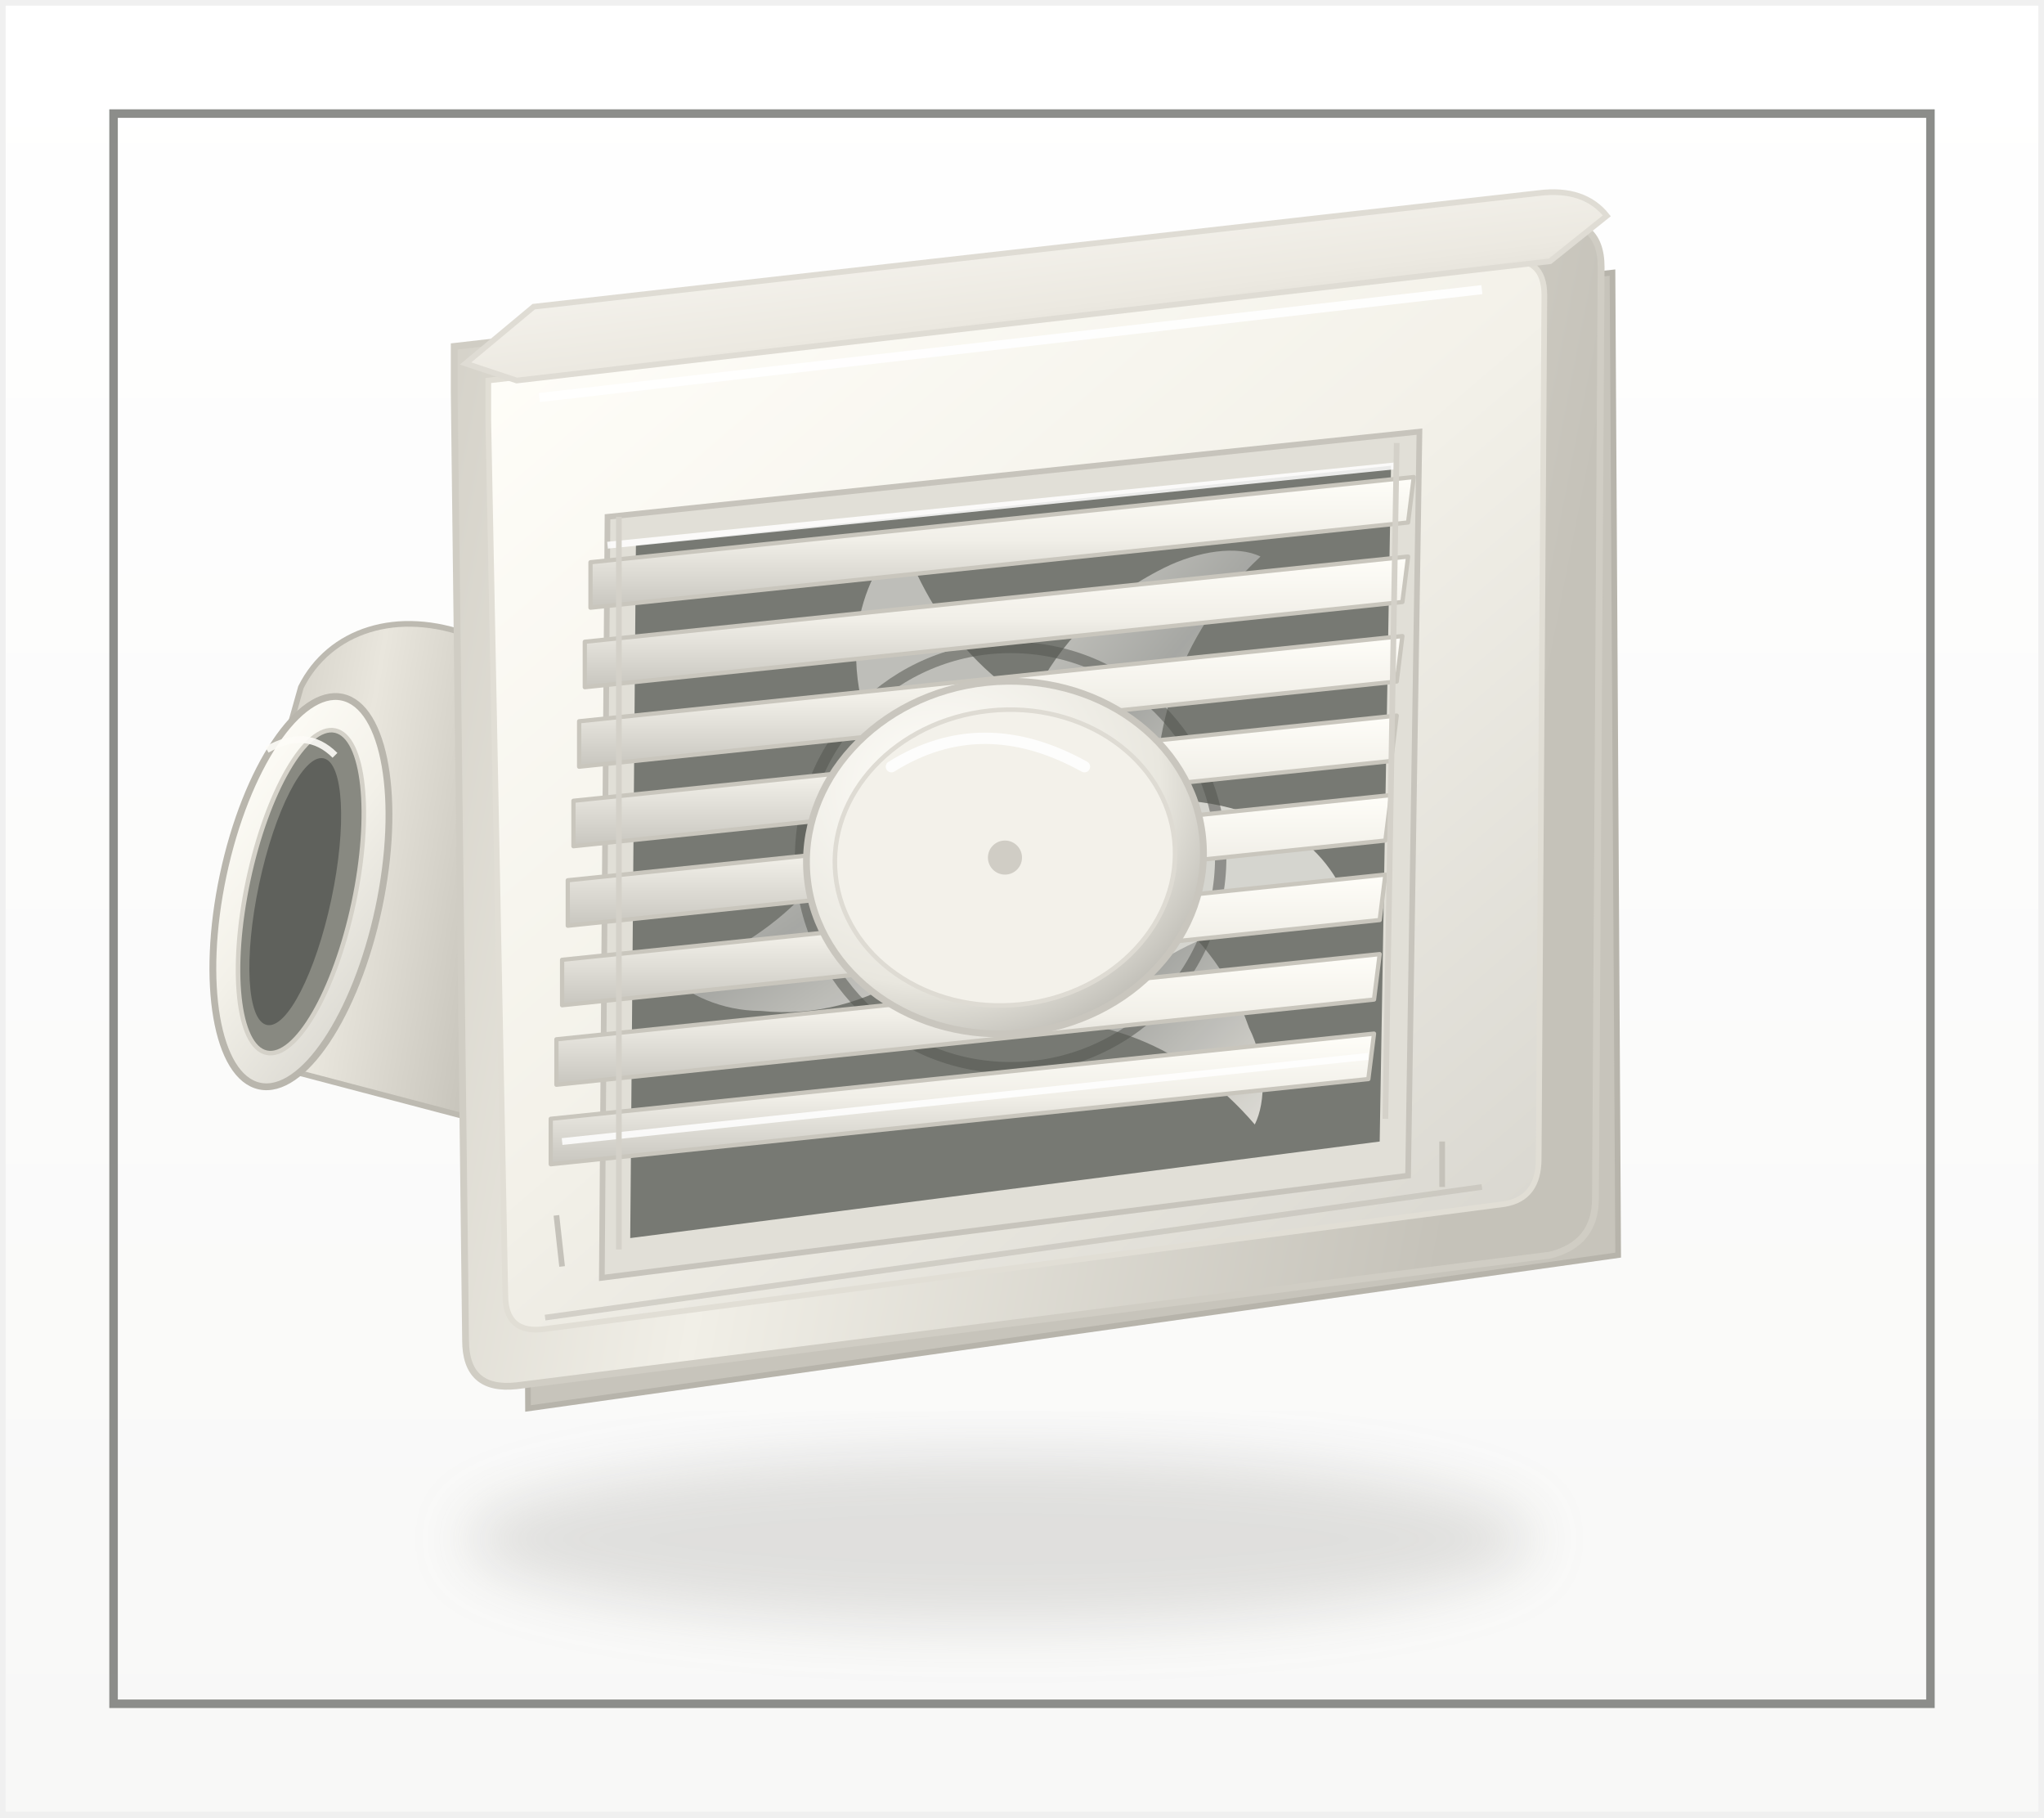
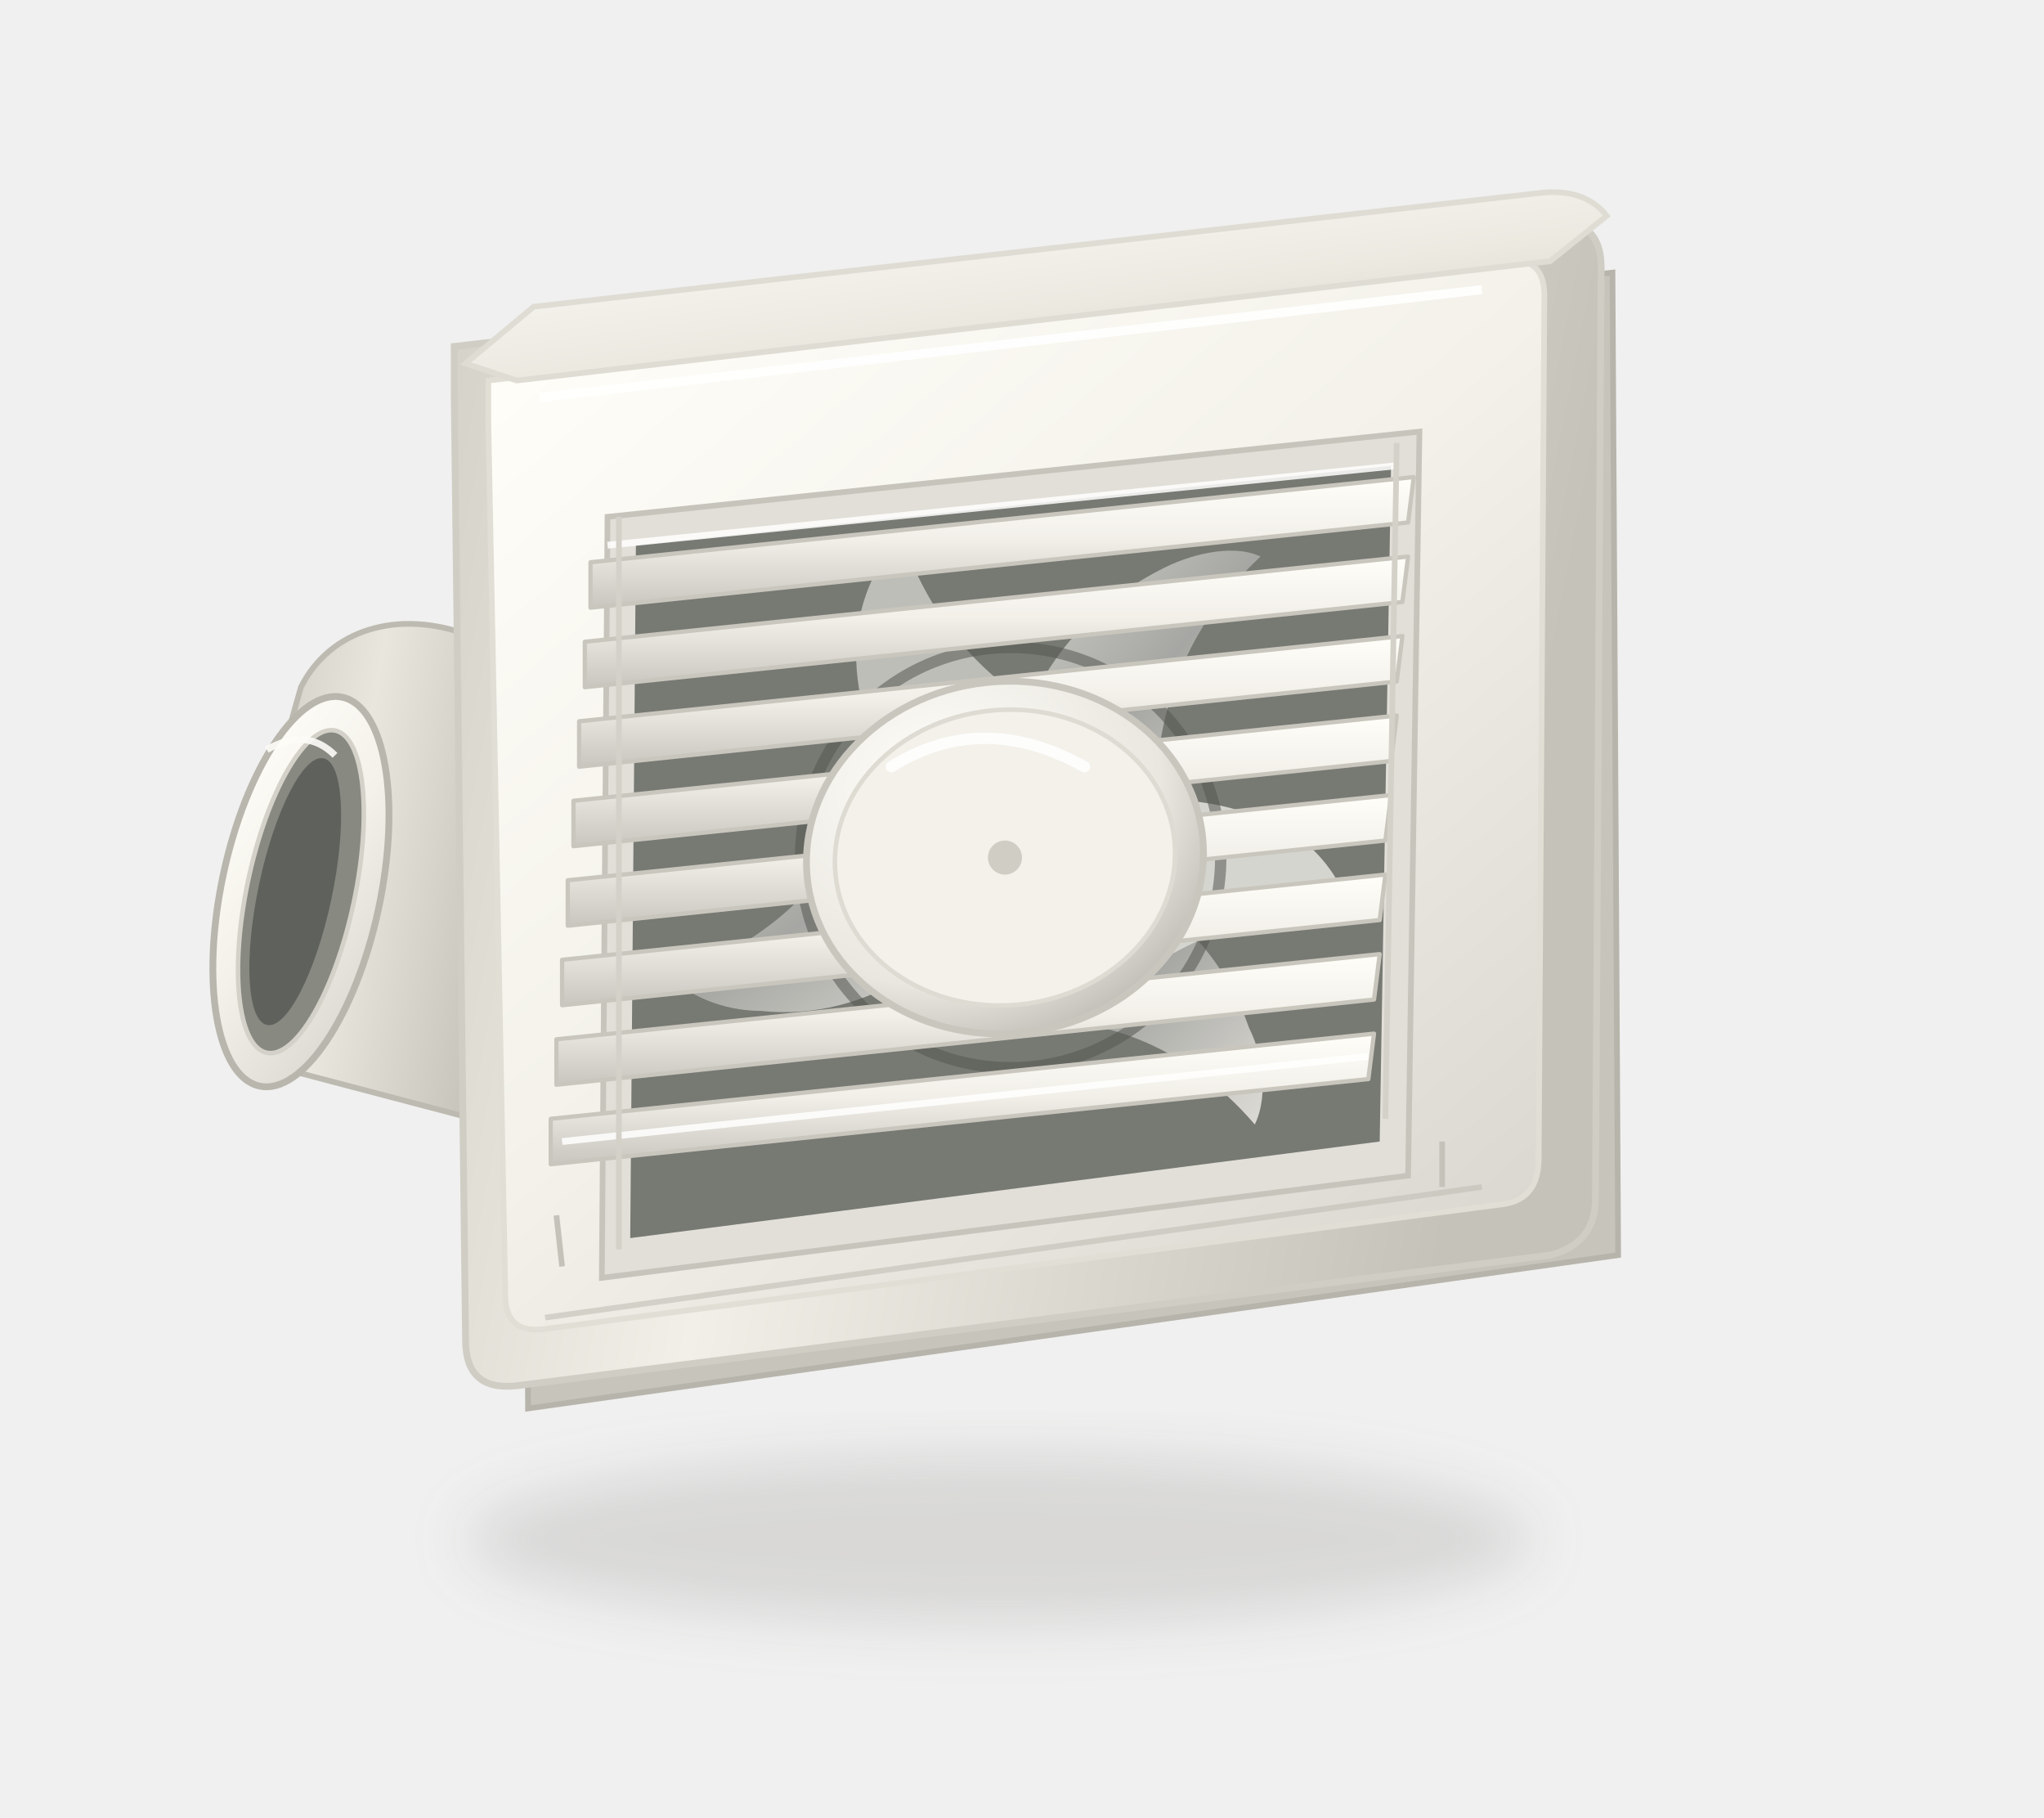
<svg xmlns="http://www.w3.org/2000/svg" viewBox="0 0 360 320" role="img" aria-labelledby="title desc">
  <defs>
-     <linearGradient id="background" x1="0" y1="0" x2="0" y2="1">
-       <stop stop-color="#fff" />
-       <stop offset="1" stop-color="#f8f8f7" />
-     </linearGradient>
    <linearGradient id="plasticFront" x1=".08" y1="0" x2=".92" y2="1">
      <stop stop-color="#fffef9" />
      <stop offset=".48" stop-color="#f3f1e9" />
      <stop offset="1" stop-color="#d8d6cf" />
    </linearGradient>
    <linearGradient id="plasticSide" x1="0" y1="0" x2="1" y2=".2">
      <stop stop-color="#d4d1c8" />
      <stop offset=".38" stop-color="#f1efe7" />
      <stop offset="1" stop-color="#c5c2b9" />
    </linearGradient>
    <linearGradient id="rearDuct" x1="0" y1="0" x2="1" y2=".25">
      <stop stop-color="#c9c6bd" />
      <stop offset=".42" stop-color="#e9e6dd" />
      <stop offset="1" stop-color="#bcb9b0" />
    </linearGradient>
    <linearGradient id="capTop" x1="0" y1="0" x2=".8" y2="1">
      <stop stop-color="#fffefb" />
      <stop offset=".62" stop-color="#ece9e1" />
      <stop offset="1" stop-color="#d2cfc7" />
    </linearGradient>
    <linearGradient id="louvre" x1="0" y1="0" x2="0" y2="1">
      <stop stop-color="#fffef9" />
      <stop offset=".48" stop-color="#f1efe8" />
      <stop offset="1" stop-color="#c8c6bf" />
    </linearGradient>
    <linearGradient id="blade" x1="0" y1="0" x2="1" y2="1">
      <stop stop-color="#d5d4ce" />
      <stop offset=".5" stop-color="#a8a9a5" />
      <stop offset="1" stop-color="#e1dfd8" />
    </linearGradient>
    <radialGradient id="hub" cx=".35" cy=".28" r=".8">
      <stop stop-color="#fffefa" />
      <stop offset=".7" stop-color="#e9e7df" />
      <stop offset="1" stop-color="#bbb9b2" />
    </radialGradient>
    <filter id="shadow" x="-.25" y="-.25" width="1.5" height="1.6">
      <feGaussianBlur stdDeviation="5" />
    </filter>
    <clipPath id="fanOpening">
      <path d="M108 94 247 80 245 206 108 224Z" />
    </clipPath>
  </defs>
-   <path d="M1 1h358v318H1z" fill="url(#background)" />
-   <path d="M20 20h320v280H20z" fill="none" stroke="#8c8d8a" stroke-width="1.5" />
  <ellipse cx="176" cy="271" rx="94" ry="15" fill="#6d6c66" opacity=".18" filter="url(#shadow)" />
  <path d="M83 112            C70 107 58 111 53 121            L42 160            C39 172 43 183 53 189            L91 199 102 125Z" fill="url(#rearDuct)" stroke="#bdbab1" stroke-width="1" />
  <path d="M61 123 55 184" fill="none" stroke="#f8f6ef" stroke-width="2" opacity=".72" />
  <ellipse cx="53" cy="157" rx="14" ry="35" transform="rotate(12 53 157)" fill="url(#plasticFront)" stroke="#b9b6ad" stroke-width="1.2" />
  <ellipse cx="53" cy="157" rx="9.5" ry="29" transform="rotate(12 53 157)" fill="#888981" stroke="#d4d1c8" stroke-width=".8" />
  <ellipse cx="52" cy="157" rx="6.5" ry="24" transform="rotate(12 52 157)" fill="#5f615c" />
  <path d="M47 132Q54 128 59 133" fill="none" stroke="#fdfcf7" stroke-width="1.2" opacity=".9" />
  <path d="m92 69 192-21 1 173-192 27Z" fill="#c7c4bb" stroke="#b7b4ab" stroke-width="1" />
  <path d="m80 61 192-22q10-1 10 8l-1 164q0 8-8 10L91 244q-9 1-9-8L80 69q0-6 0-8Z" fill="url(#plasticSide)" stroke="#d0cdc4" stroke-width="1.2" />
  <path d="m86 67 179-21q7-1 7 6l-1 152q0 7-6 8L96 234q-7 1-7-6L86 74q0-5 0-7Z" fill="url(#plasticFront)" stroke="#e1ded5" stroke-width="1" />
  <path d="m82 64 12-10 177-20q8-1 12 4l-10 8L91 67Z" fill="url(#capTop)" stroke="#dfdcd4" stroke-width="1" />
  <path d="m95 70 166-19" fill="none" stroke="#fff" stroke-width="1.6" opacity=".9" />
  <path d="m96 232 165-23" fill="none" stroke="#c1beb6" stroke-width="1" opacity=".6" />
  <path d="M107 91 250 76 248 207 106 225Z" fill="#e1dfd7" stroke="#c7c4bc" stroke-width="1" />
  <path d="M112 96 245 82 243 201 111 218Z" fill="#777973" />
  <g clip-path="url(#fanOpening)" opacity=".96">
    <path d="M178 151              C175 132 183 111 205 100              C211 97 218 96 222 98              C207 112 202 130 204 148              C196 146 187 147 178 151Z" fill="url(#blade)" />
    <path d="M178 151              C195 151 213 161 220 181              C223 187 223 194 221 198              C209 184 193 178 177 180              C181 171 181 160 178 151Z" fill="url(#blade)" />
    <path d="M178 151              C170 168 153 180 134 178              C127 178 121 175 118 172              C136 166 148 154 153 138              C160 145 169 149 178 151Z" fill="url(#blade)" />
    <path d="M178 151              C161 145 149 130 151 111              C152 104 155 98 159 95              C165 112 177 124 193 129              C185 135 180 143 178 151Z" fill="#c1c1bb" />
    <path d="M178 151              C192 140 211 137 228 147              C234 151 237 157 238 161              C219 160 203 167 192 180              C190 169 185 159 178 151Z" fill="#d9d8d2" />
    <circle cx="178" cy="151" r="37" fill="none" stroke="#535650" stroke-width="2" opacity=".55" />
  </g>
  <g stroke="#c9c6bd" stroke-width=".75" stroke-linejoin="round">
    <path d="m104 99 145-15-1 8-144 15Z" fill="url(#louvre)" />
    <path d="m103 113 145-15-1 8-144 15Z" fill="url(#louvre)" />
    <path d="m102 127 145-15-1 8-144 15Z" fill="url(#louvre)" />
    <path d="m101 141 145-15-1 8-144 15Z" fill="url(#louvre)" />
    <path d="m100 155 145-15-1 8-144 15Z" fill="url(#louvre)" />
    <path d="m99 169 145-15-1 8-144 15Z" fill="url(#louvre)" />
    <path d="m98 183 145-15-1 8-144 15Z" fill="url(#louvre)" />
    <path d="m97 197 145-15-1 8-144 15Z" fill="url(#louvre)" />
  </g>
  <path d="M107 96 246 82M99 201 241 186" fill="none" stroke="#fff" stroke-width="1.2" opacity=".85" />
  <path d="m109 91 0 129m137-142-2 119" fill="none" stroke="#d4d1c9" stroke-width="1" />
  <ellipse cx="177" cy="151" rx="35" ry="31" transform="rotate(-6 177 151)" fill="url(#hub)" stroke="#c9c6be" stroke-width="1.2" />
  <ellipse cx="177" cy="151" rx="30" ry="26" transform="rotate(-6 177 151)" fill="#f3f1ea" stroke="#dedbd3" stroke-width=".8" />
  <path d="M157 135Q173 125 191 135" fill="none" stroke="#fff" stroke-width="2" opacity=".85" stroke-linecap="round" />
  <circle cx="177" cy="151" r="3" fill="#d0cdc5" />
  <path d="m98 214 1 9m155-22 0 8" stroke="#c5c2ba" stroke-width="1" />
</svg>
